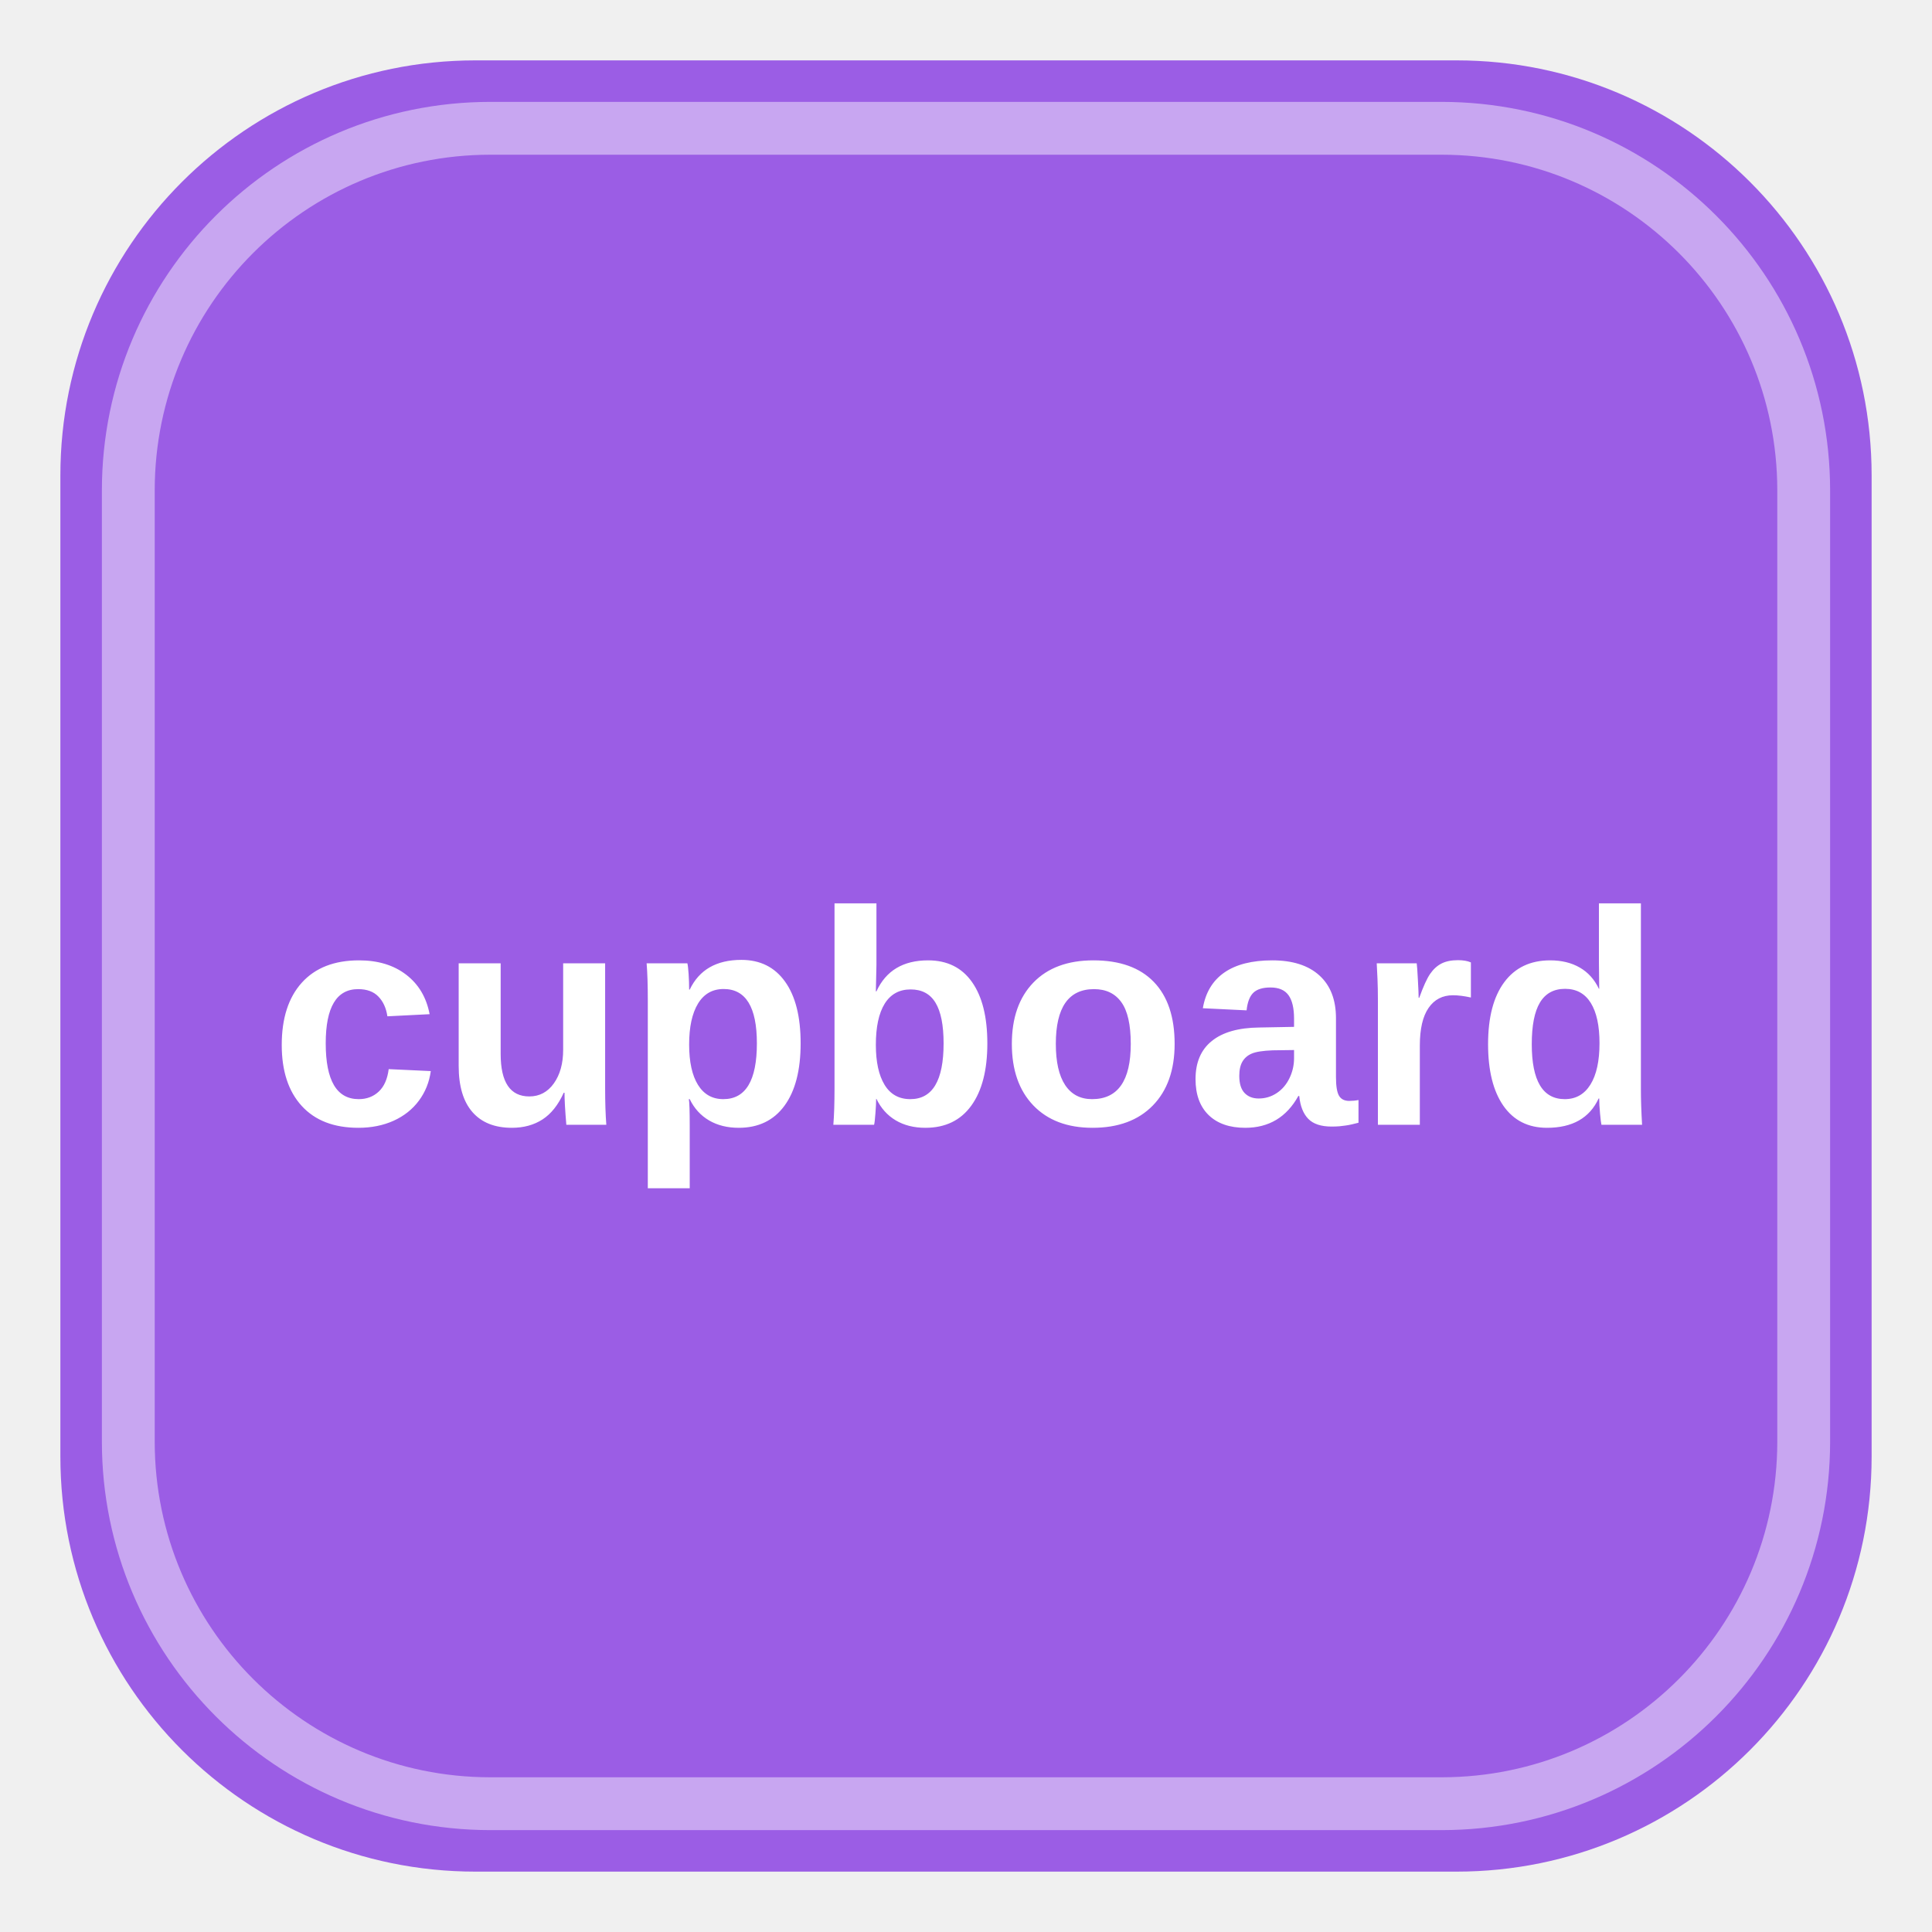
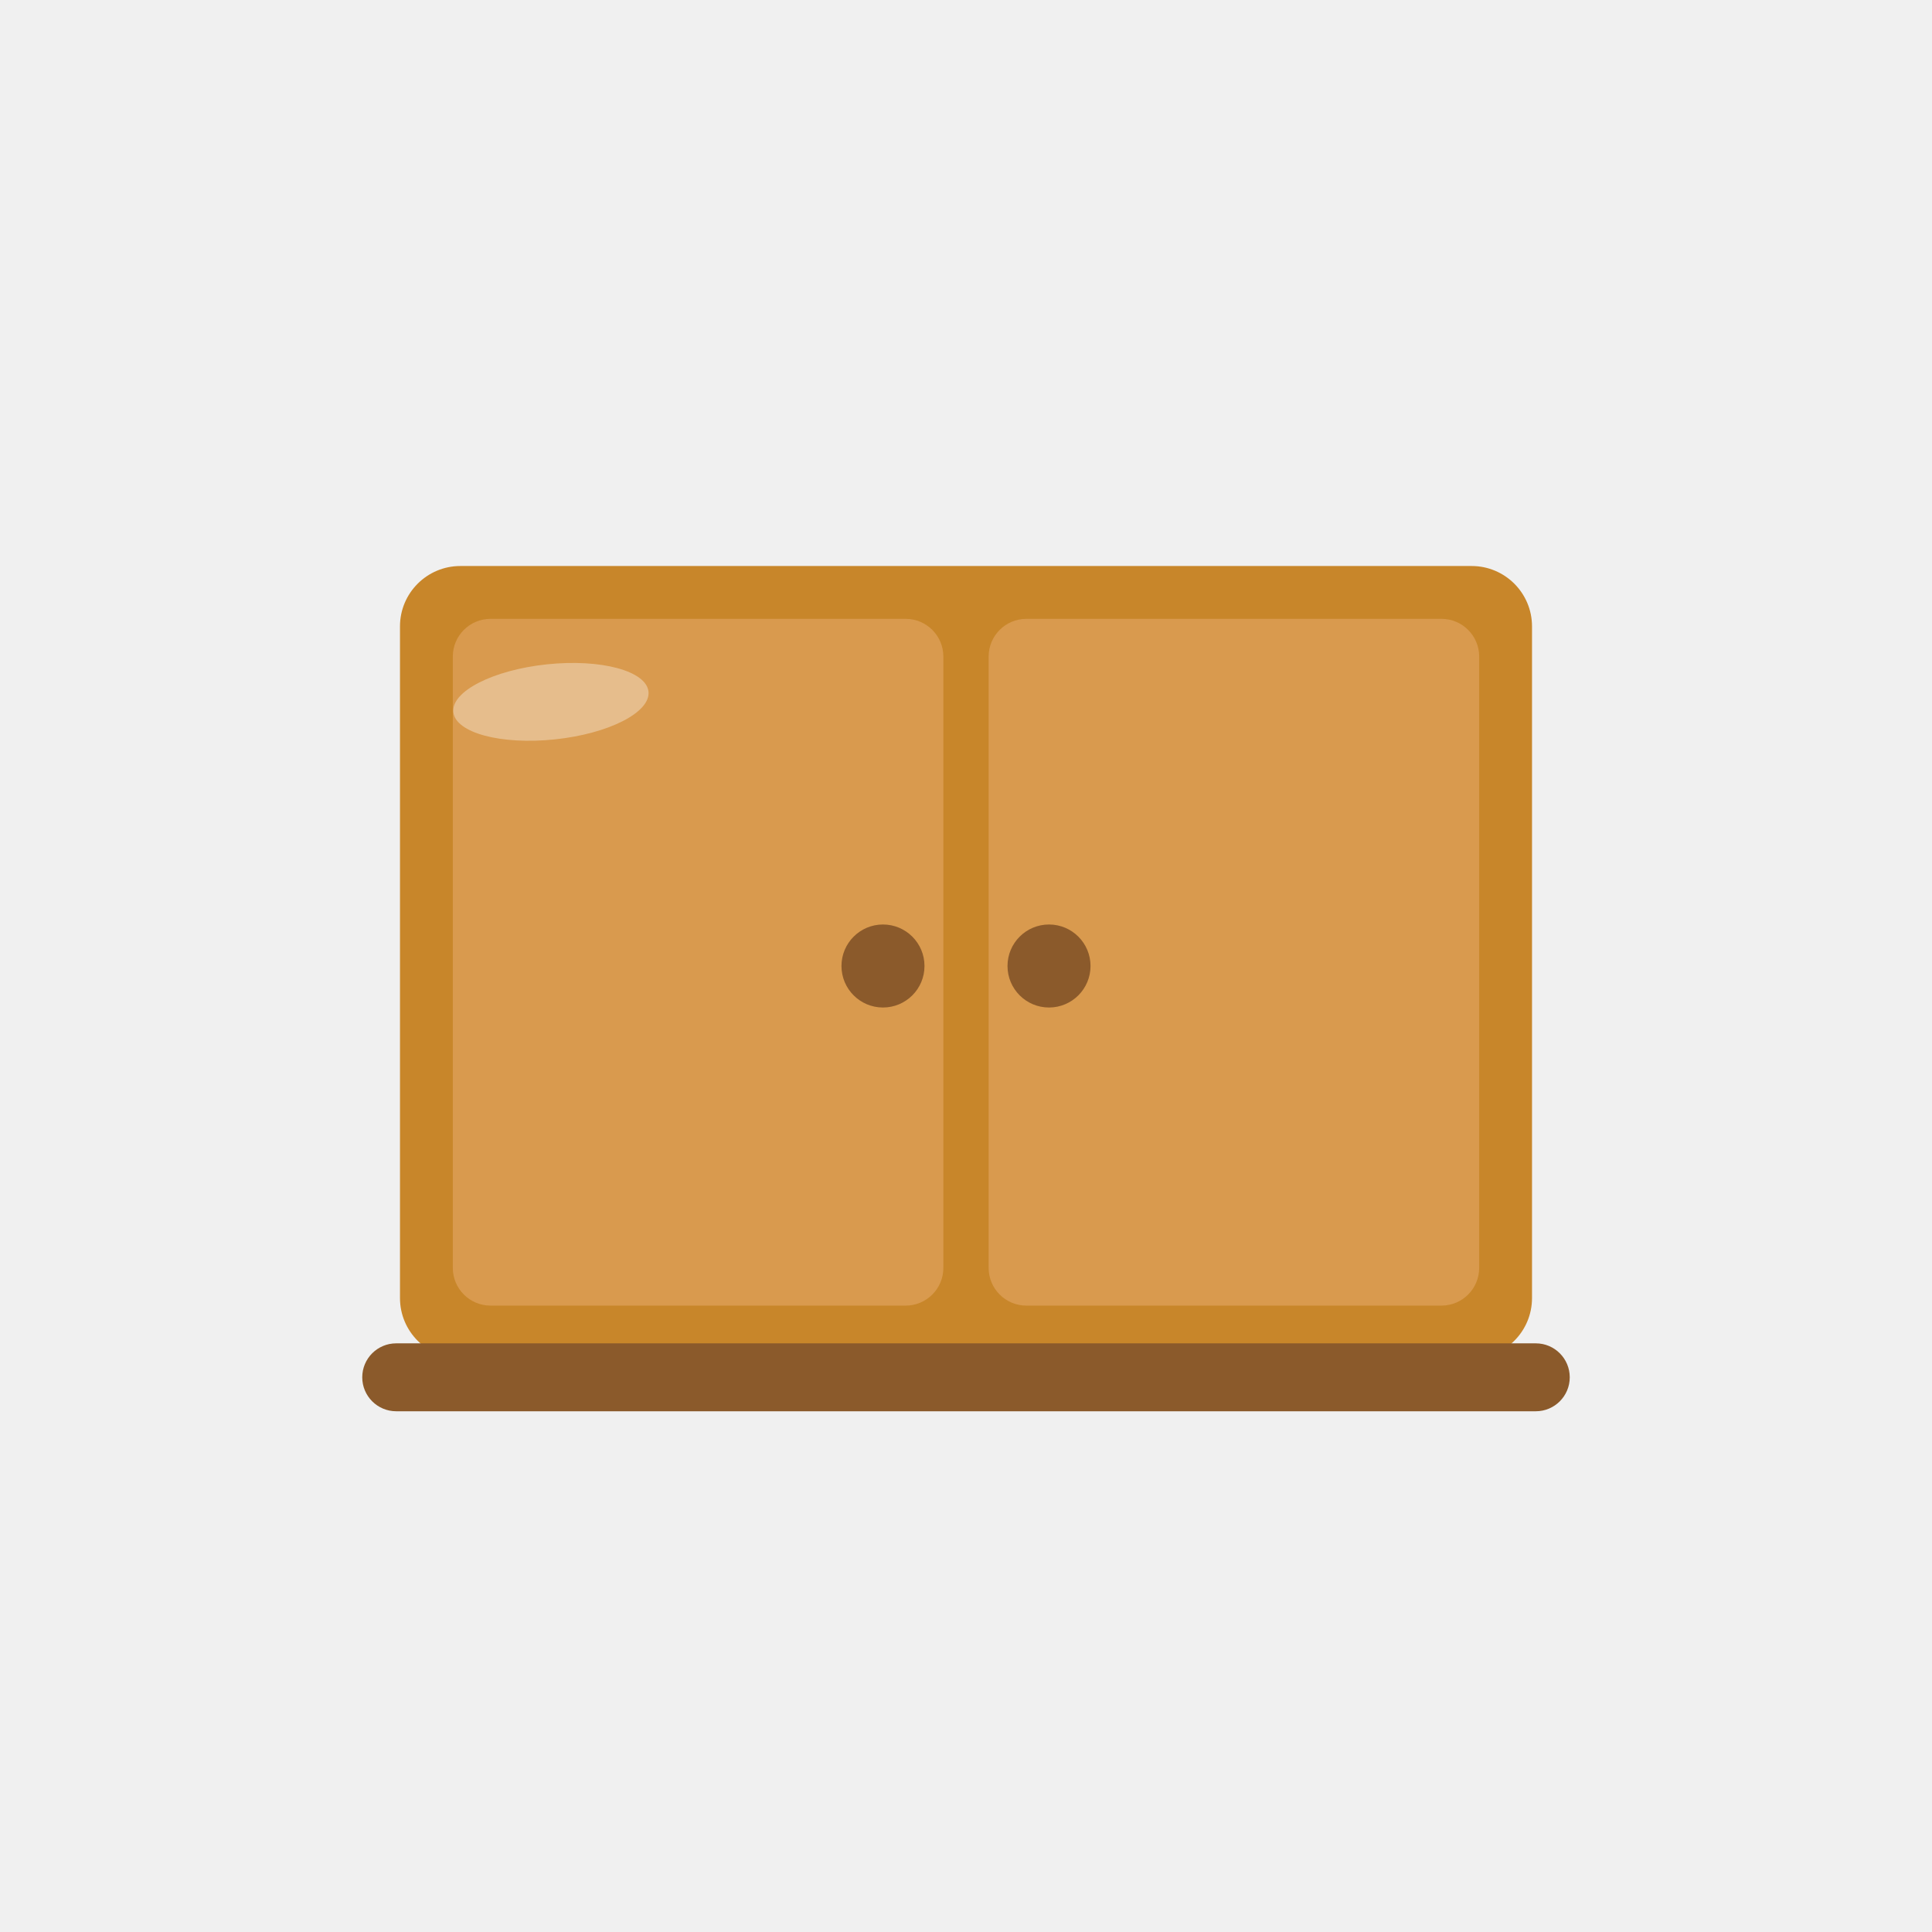
<svg xmlns="http://www.w3.org/2000/svg" width="512" height="512" viewBox="0 0 512 512">
-   <rect x="16" y="16" width="480" height="480" rx="110" fill="#9B5DE5" />
-   <rect x="34" y="34" width="444" height="444" rx="96" fill="none" stroke="rgba(255,255,255,0.45)" stroke-width="14" />
-   <text x="256" y="270" font-family="Arial, Helvetica, sans-serif" font-weight="bold" font-size="81" fill="#FFFFFF" text-anchor="middle" dominant-baseline="central">cupboard</text>
+   <rect x="106" y="150" width="300" height="210" rx="16" fill="#C8862A" />
+   <rect x="120" y="164" width="130" height="182" rx="10" fill="#D99A4E" />
+   <rect x="262" y="164" width="130" height="182" rx="10" fill="#D99A4E" />
+   <circle cx="234" cy="256" r="11" fill="#8B5A2B" />
+   <circle cx="278" cy="256" r="11" fill="#8B5A2B" />
+   <ellipse cx="146" cy="186" rx="26" ry="10" fill="#FFFFFF" opacity="0.35" transform="rotate(-6 146 186)" />
+   <rect x="96" y="356" width="320" height="18" rx="9" fill="#8B5A2B" />
</svg>
